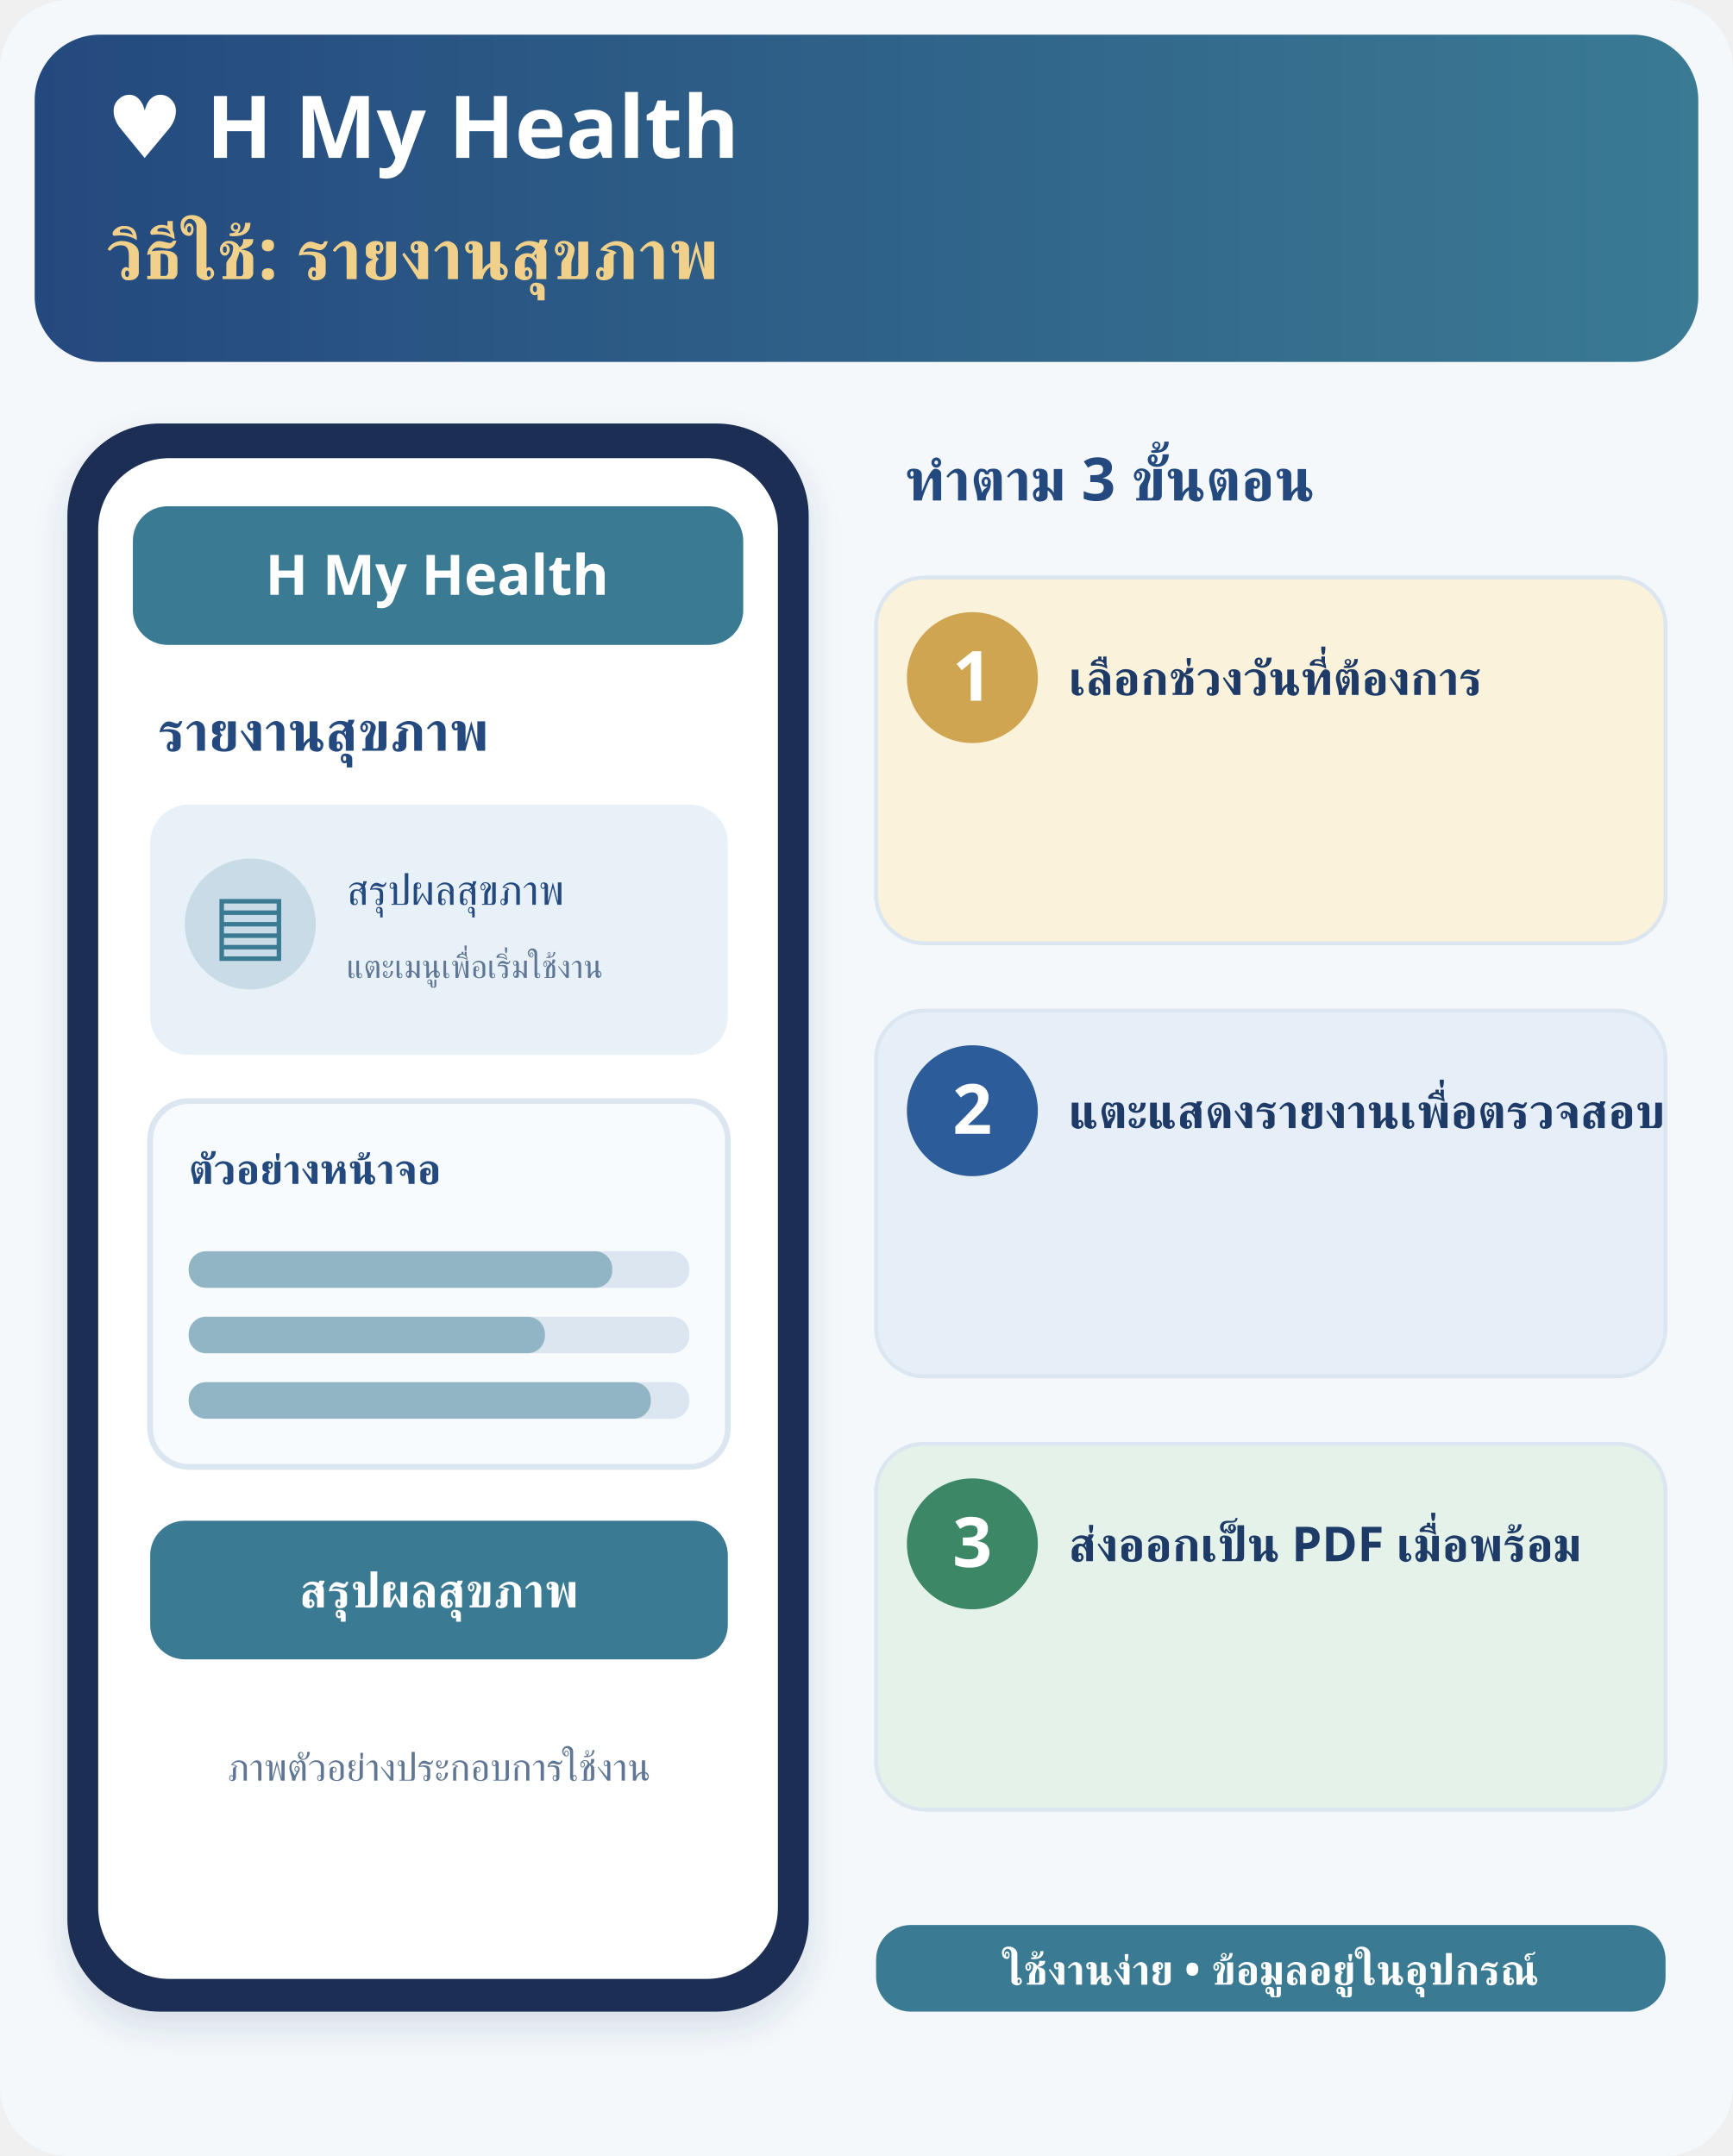
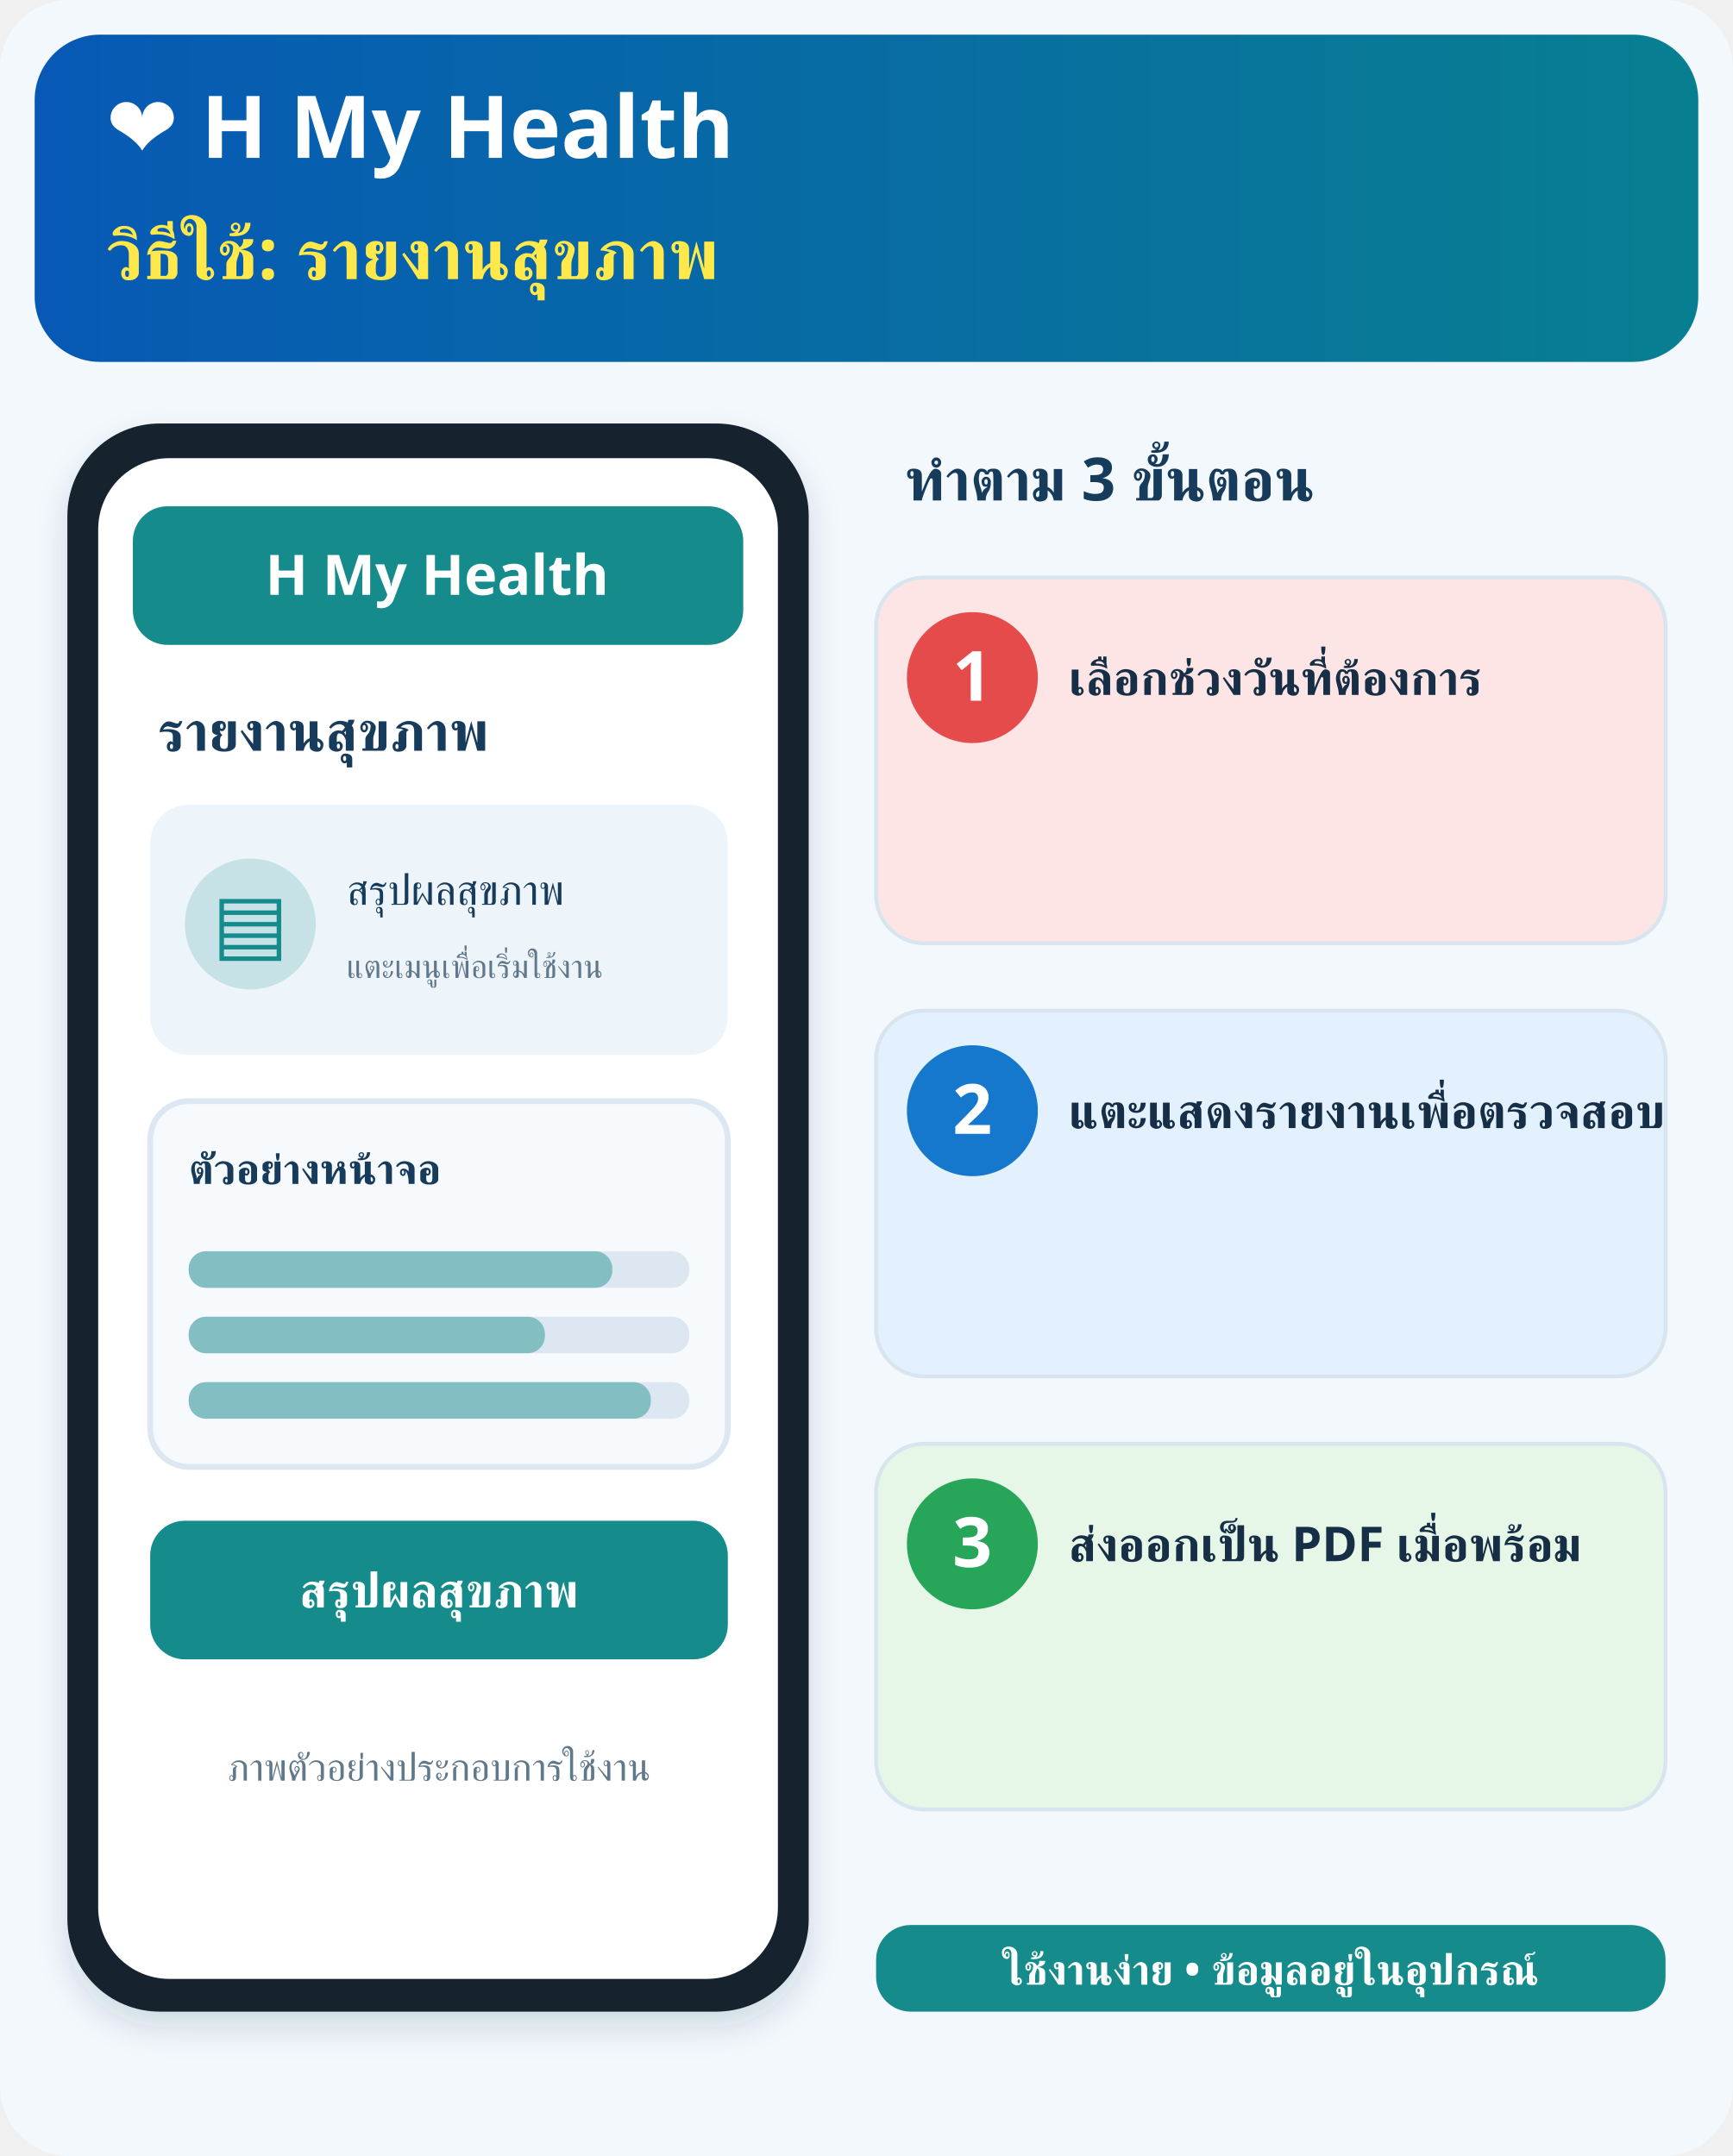
<svg xmlns="http://www.w3.org/2000/svg" width="900" height="1120" viewBox="0 0 900 1120">
  <defs>
    <linearGradient id="head" x1="0" y1="0" x2="1" y2="0">
-       <stop stop-color="#24497e" />
-       <stop offset="1" stop-color="#3a7a93" />
+       <stop stop-color="#0759b5" />
+       <stop offset="1" stop-color="#087f91" />
    </linearGradient>
    <filter id="sh">
-       <feDropShadow dx="0" dy="8" stdDeviation="8" flood-color="#24497e" flood-opacity=".15" />
+       <feDropShadow dx="0" dy="8" stdDeviation="8" flood-color="#173b5b" flood-opacity=".15" />
    </filter>
  </defs>
-   <rect width="900" height="1120" rx="36" fill="#f4f8fb" />
+   <rect width="900" height="1120" rx="36" fill="#f3f8fc" />
  <rect x="18" y="18" width="864" height="170" rx="34" fill="url(#head)" />
-   <text x="55" y="82" font-size="45" font-weight="bold" fill="#fff" font-family="sans-serif">♥ H My Health</text>
-   <text x="55" y="145" font-size="37" font-weight="bold" fill="#f1d08a" font-family="sans-serif">วิธีใช้: รายงานสุขภาพ</text>
-   <rect x="35" y="220" width="385" height="825" rx="48" fill="#1c2f52" filter="url(#sh)" />
+   <text x="55" y="82" font-size="45" font-weight="bold" fill="#fff" font-family="sans-serif">❤️ H My Health</text>
+   <text x="55" y="145" font-size="37" font-weight="bold" fill="#ffe84a" font-family="sans-serif">วิธีใช้: รายงานสุขภาพ</text>
+   <rect x="35" y="220" width="385" height="825" rx="48" fill="#14202d" filter="url(#sh)" />
  <rect x="51" y="238" width="353" height="790" rx="37" fill="#fff" />
-   <rect x="69" y="263" width="317" height="72" rx="18" fill="#3a7a93" />
+   <rect x="69" y="263" width="317" height="72" rx="18" fill="#168b8b" />
  <text x="227" y="309" text-anchor="middle" font-size="29" font-weight="bold" fill="#fff" font-family="sans-serif">H My Health</text>
-   <text x="82" y="390" font-size="29" font-weight="bold" fill="#24497e" font-family="sans-serif">รายงานสุขภาพ</text>
-   <rect x="78" y="418" width="300" height="130" rx="20" fill="#e8f0f8" />
-   <circle cx="130" cy="480" r="34" fill="#3a7a93" opacity=".18" />
-   <text x="130" y="494" text-anchor="middle" font-size="42" fill="#3a7a93" font-family="sans-serif">▤</text>
-   <text x="180" y="470" font-size="22" fill="#24497e" font-family="sans-serif">สรุปผลสุขภาพ</text>
-   <text x="180" y="508" font-size="17" fill="#5f7694" font-family="sans-serif">แตะเมนูเพื่อเริ่มใช้งาน</text>
-   <rect x="78" y="572" width="300" height="190" rx="20" fill="#f8fbfd" stroke="#dbe6f0" stroke-width="3" />
-   <text x="98" y="615" font-size="22" font-weight="bold" fill="#24497e" font-family="sans-serif">ตัวอย่างหน้าจอ</text>
-   <rect x="98" y="650" width="260" height="19" rx="9" fill="#dbe6f0" />
-   <rect x="98" y="650" width="220" height="19" rx="9" fill="#3a7a93" opacity=".45" />
-   <rect x="98" y="684" width="260" height="19" rx="9" fill="#dbe6f0" />
-   <rect x="98" y="684" width="185" height="19" rx="9" fill="#3a7a93" opacity=".45" />
-   <rect x="98" y="718" width="260" height="19" rx="9" fill="#dbe6f0" />
-   <rect x="98" y="718" width="240" height="19" rx="9" fill="#3a7a93" opacity=".45" />
-   <rect x="78" y="790" width="300" height="72" rx="18" fill="#3a7a93" />
+   <text x="82" y="390" font-size="29" font-weight="bold" fill="#173b5b" font-family="sans-serif">รายงานสุขภาพ</text>
+   <rect x="78" y="418" width="300" height="130" rx="20" fill="#edf5fb" />
+   <circle cx="130" cy="480" r="34" fill="#168b8b" opacity=".18" />
+   <text x="130" y="494" text-anchor="middle" font-size="42" fill="#168b8b" font-family="sans-serif">▤</text>
+   <text x="180" y="470" font-size="22" fill="#173b5b" font-family="sans-serif">สรุปผลสุขภาพ</text>
+   <text x="180" y="508" font-size="17" fill="#61778a" font-family="sans-serif">แตะเมนูเพื่อเริ่มใช้งาน</text>
+   <rect x="78" y="572" width="300" height="190" rx="20" fill="#f7fafc" stroke="#dce7f1" stroke-width="3" />
+   <text x="98" y="615" font-size="22" font-weight="bold" fill="#173b5b" font-family="sans-serif">ตัวอย่างหน้าจอ</text>
+   <rect x="98" y="650" width="260" height="19" rx="9" fill="#dce7f1" />
+   <rect x="98" y="650" width="220" height="19" rx="9" fill="#168b8b" opacity=".45" />
+   <rect x="98" y="684" width="260" height="19" rx="9" fill="#dce7f1" />
+   <rect x="98" y="684" width="185" height="19" rx="9" fill="#168b8b" opacity=".45" />
+   <rect x="98" y="718" width="260" height="19" rx="9" fill="#dce7f1" />
+   <rect x="98" y="718" width="240" height="19" rx="9" fill="#168b8b" opacity=".45" />
+   <rect x="78" y="790" width="300" height="72" rx="18" fill="#168b8b" />
  <text x="228" y="835" text-anchor="middle" font-size="25" fill="#fff" font-weight="bold" font-family="sans-serif">สรุปผลสุขภาพ</text>
-   <text x="228" y="925" text-anchor="middle" font-size="20" fill="#5f7694" font-family="sans-serif">ภาพตัวอย่างประกอบการใช้งาน</text>
-   <text x="470" y="260" font-size="31" font-weight="bold" fill="#24497e" font-family="sans-serif">ทำตาม 3 ขั้นตอน</text>
-   <rect x="455" y="300" width="410" height="190" rx="25" fill="#fbf2dc" stroke="#dbe6f0" stroke-width="2" />
-   <circle cx="505" cy="352" r="34" fill="#cfa551" />
+   <text x="228" y="925" text-anchor="middle" font-size="20" fill="#60788c" font-family="sans-serif">ภาพตัวอย่างประกอบการใช้งาน</text>
+   <text x="470" y="260" font-size="31" font-weight="bold" fill="#173b5b" font-family="sans-serif">ทำตาม 3 ขั้นตอน</text>
+   <rect x="455" y="300" width="410" height="190" rx="25" fill="#fde5e5" stroke="#d8e5ee" stroke-width="2" />
+   <circle cx="505" cy="352" r="34" fill="#e64b4b" />
  <text x="505" y="364" text-anchor="middle" font-size="36" font-weight="bold" fill="#fff" font-family="sans-serif">1</text>
-   <text x="555" y="361" font-size="25" font-weight="bold" fill="#1e3a66" font-family="sans-serif">เลือกช่วงวันที่ต้องการ</text>
-   <rect x="455" y="525" width="410" height="190" rx="25" fill="#e6eef8" stroke="#dbe6f0" stroke-width="2" />
-   <circle cx="505" cy="577" r="34" fill="#2c5c9a" />
+   <text x="555" y="361" font-size="25" font-weight="bold" fill="#172f46" font-family="sans-serif">เลือกช่วงวันที่ต้องการ</text>
+   <rect x="455" y="525" width="410" height="190" rx="25" fill="#e3f1ff" stroke="#d8e5ee" stroke-width="2" />
+   <circle cx="505" cy="577" r="34" fill="#1678cc" />
  <text x="505" y="589" text-anchor="middle" font-size="36" font-weight="bold" fill="#fff" font-family="sans-serif">2</text>
-   <text x="555" y="586" font-size="25" font-weight="bold" fill="#1e3a66" font-family="sans-serif">แตะแสดงรายงานเพื่อตรวจสอบ</text>
-   <rect x="455" y="750" width="410" height="190" rx="25" fill="#e4f2ea" stroke="#dbe6f0" stroke-width="2" />
-   <circle cx="505" cy="802" r="34" fill="#3c8766" />
+   <text x="555" y="586" font-size="25" font-weight="bold" fill="#172f46" font-family="sans-serif">แตะแสดงรายงานเพื่อตรวจสอบ</text>
+   <rect x="455" y="750" width="410" height="190" rx="25" fill="#e6f7e8" stroke="#d8e5ee" stroke-width="2" />
+   <circle cx="505" cy="802" r="34" fill="#27a65a" />
  <text x="505" y="814" text-anchor="middle" font-size="36" font-weight="bold" fill="#fff" font-family="sans-serif">3</text>
-   <text x="555" y="811" font-size="25" font-weight="bold" fill="#1e3a66" font-family="sans-serif">ส่งออกเป็น PDF เมื่อพร้อม</text>
-   <rect x="455" y="1000" width="410" height="45" rx="18" fill="#3a7a93" />
+   <text x="555" y="811" font-size="25" font-weight="bold" fill="#172f46" font-family="sans-serif">ส่งออกเป็น PDF เมื่อพร้อม</text>
+   <rect x="455" y="1000" width="410" height="45" rx="18" fill="#168b8b" />
  <text x="660" y="1031" text-anchor="middle" font-size="22" fill="#fff" font-weight="bold" font-family="sans-serif">ใช้งานง่าย • ข้อมูลอยู่ในอุปกรณ์</text>
</svg>
